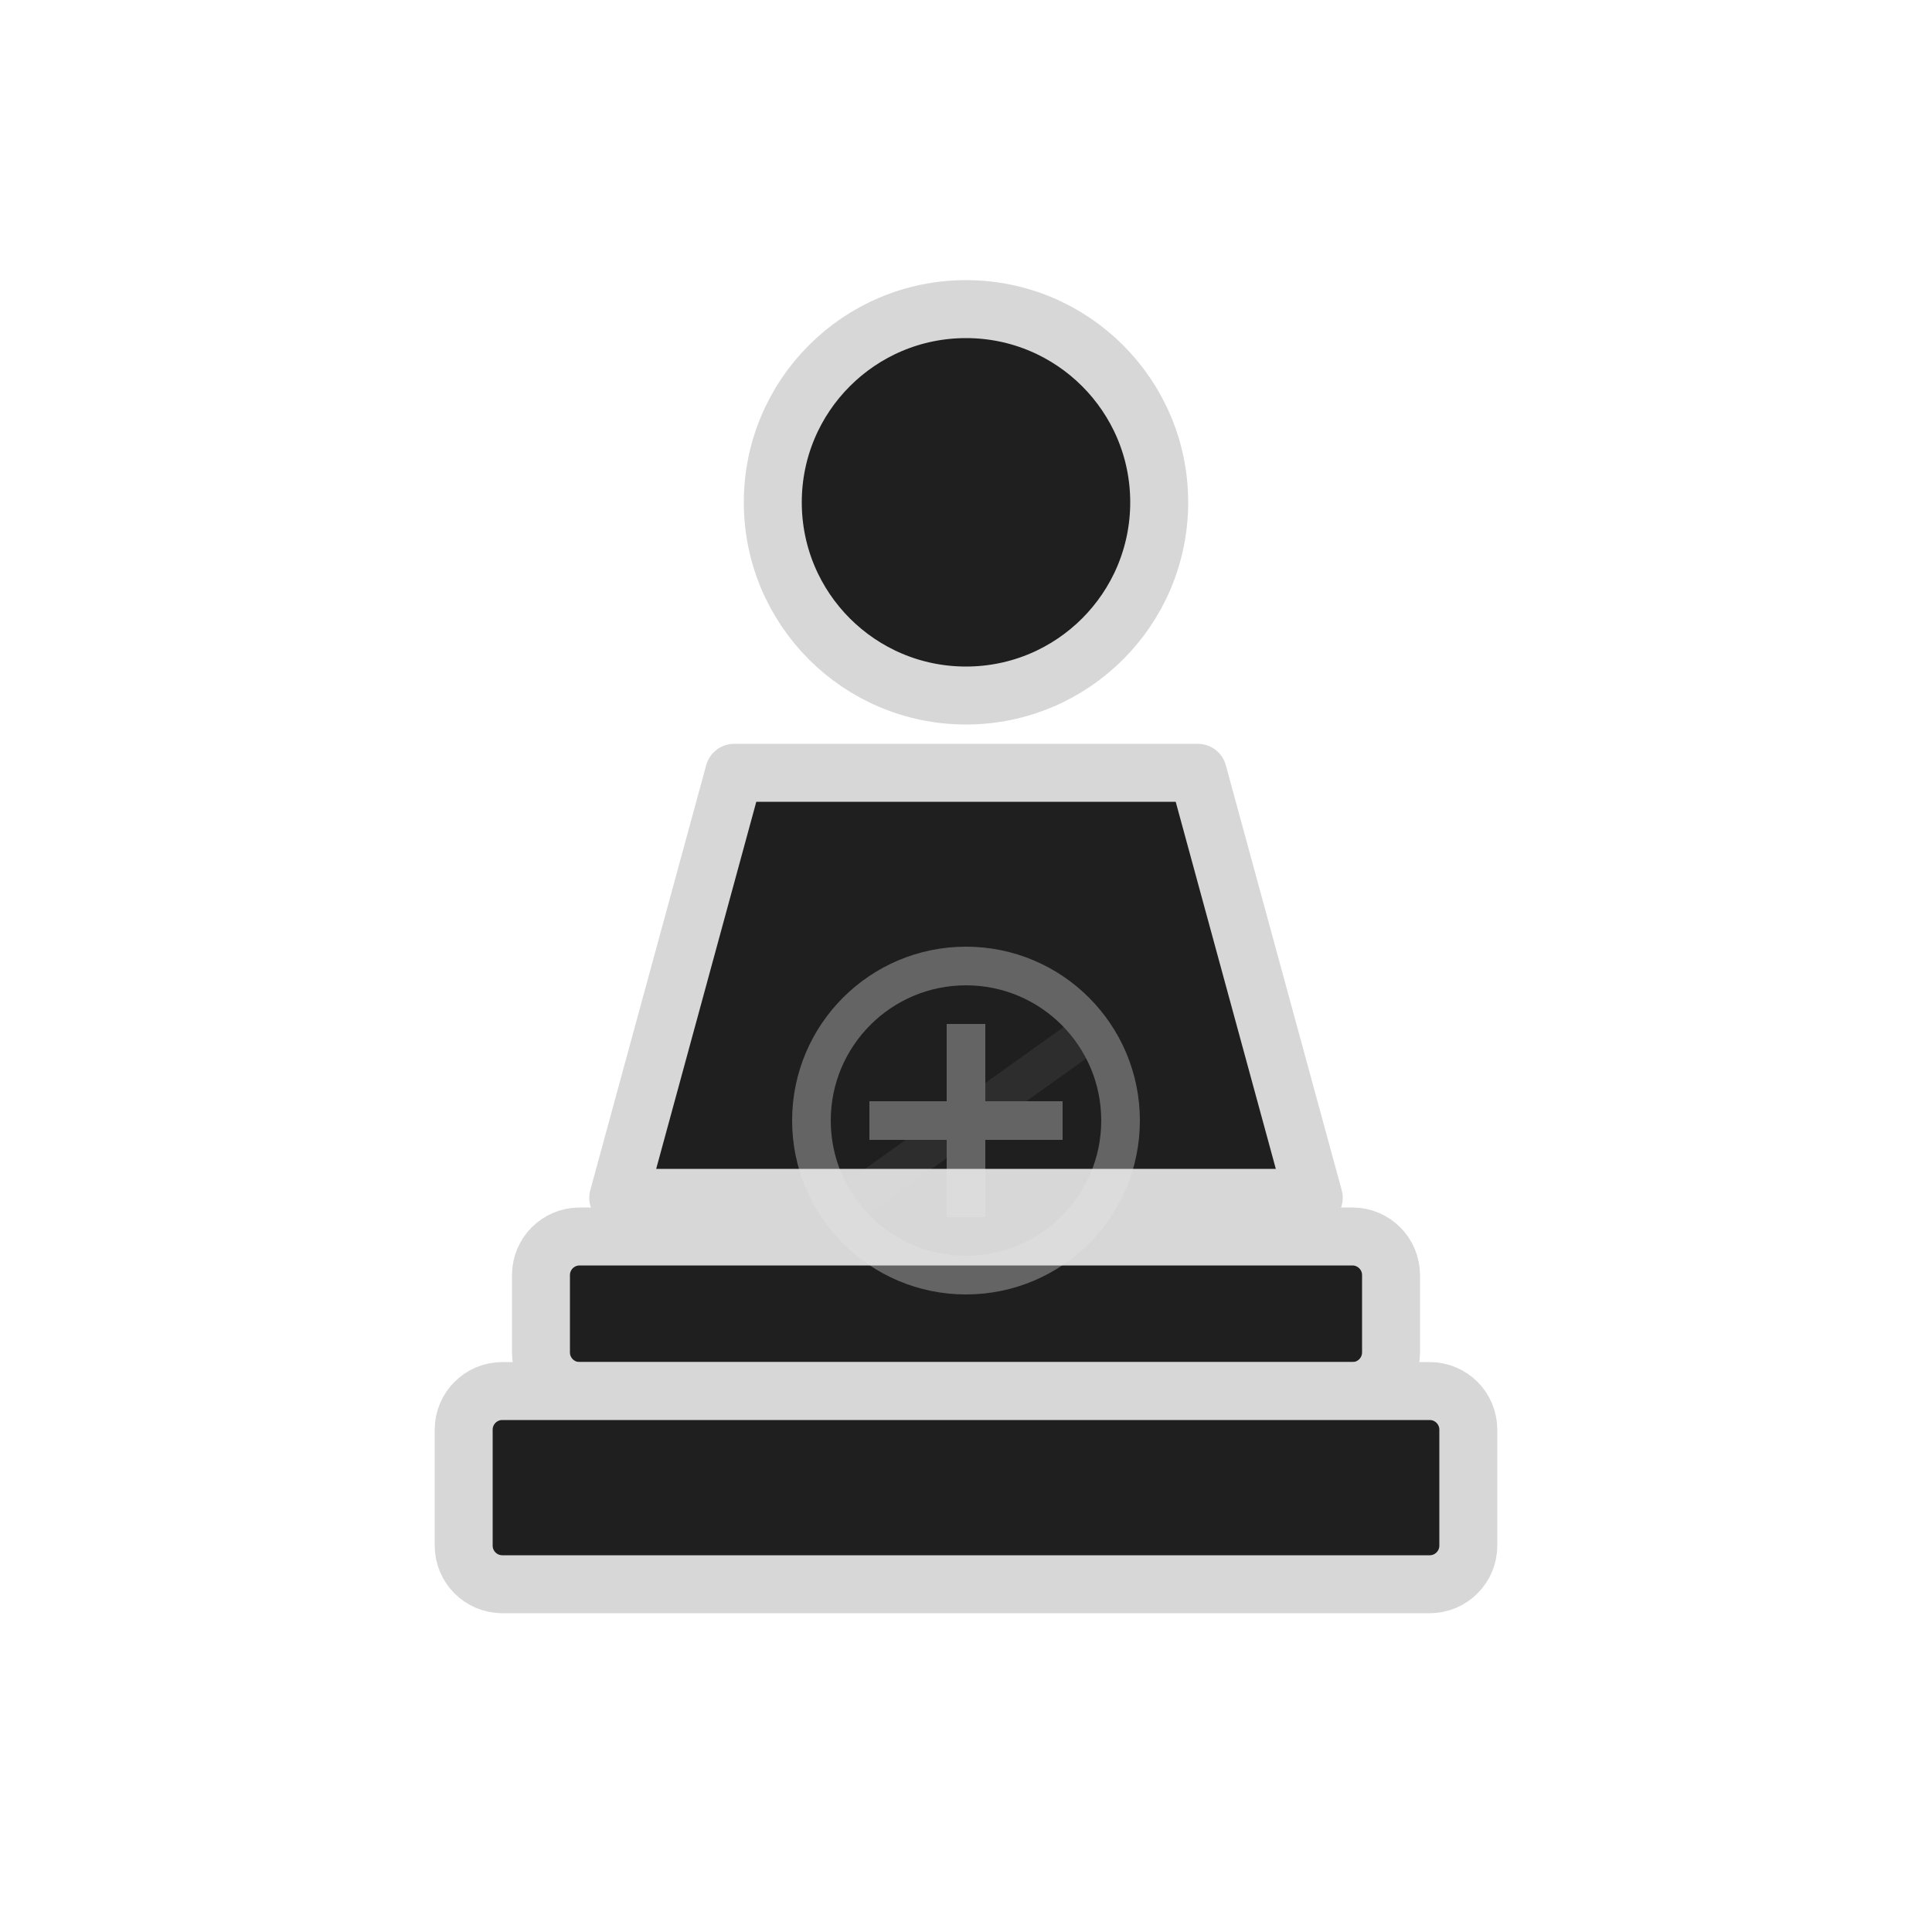
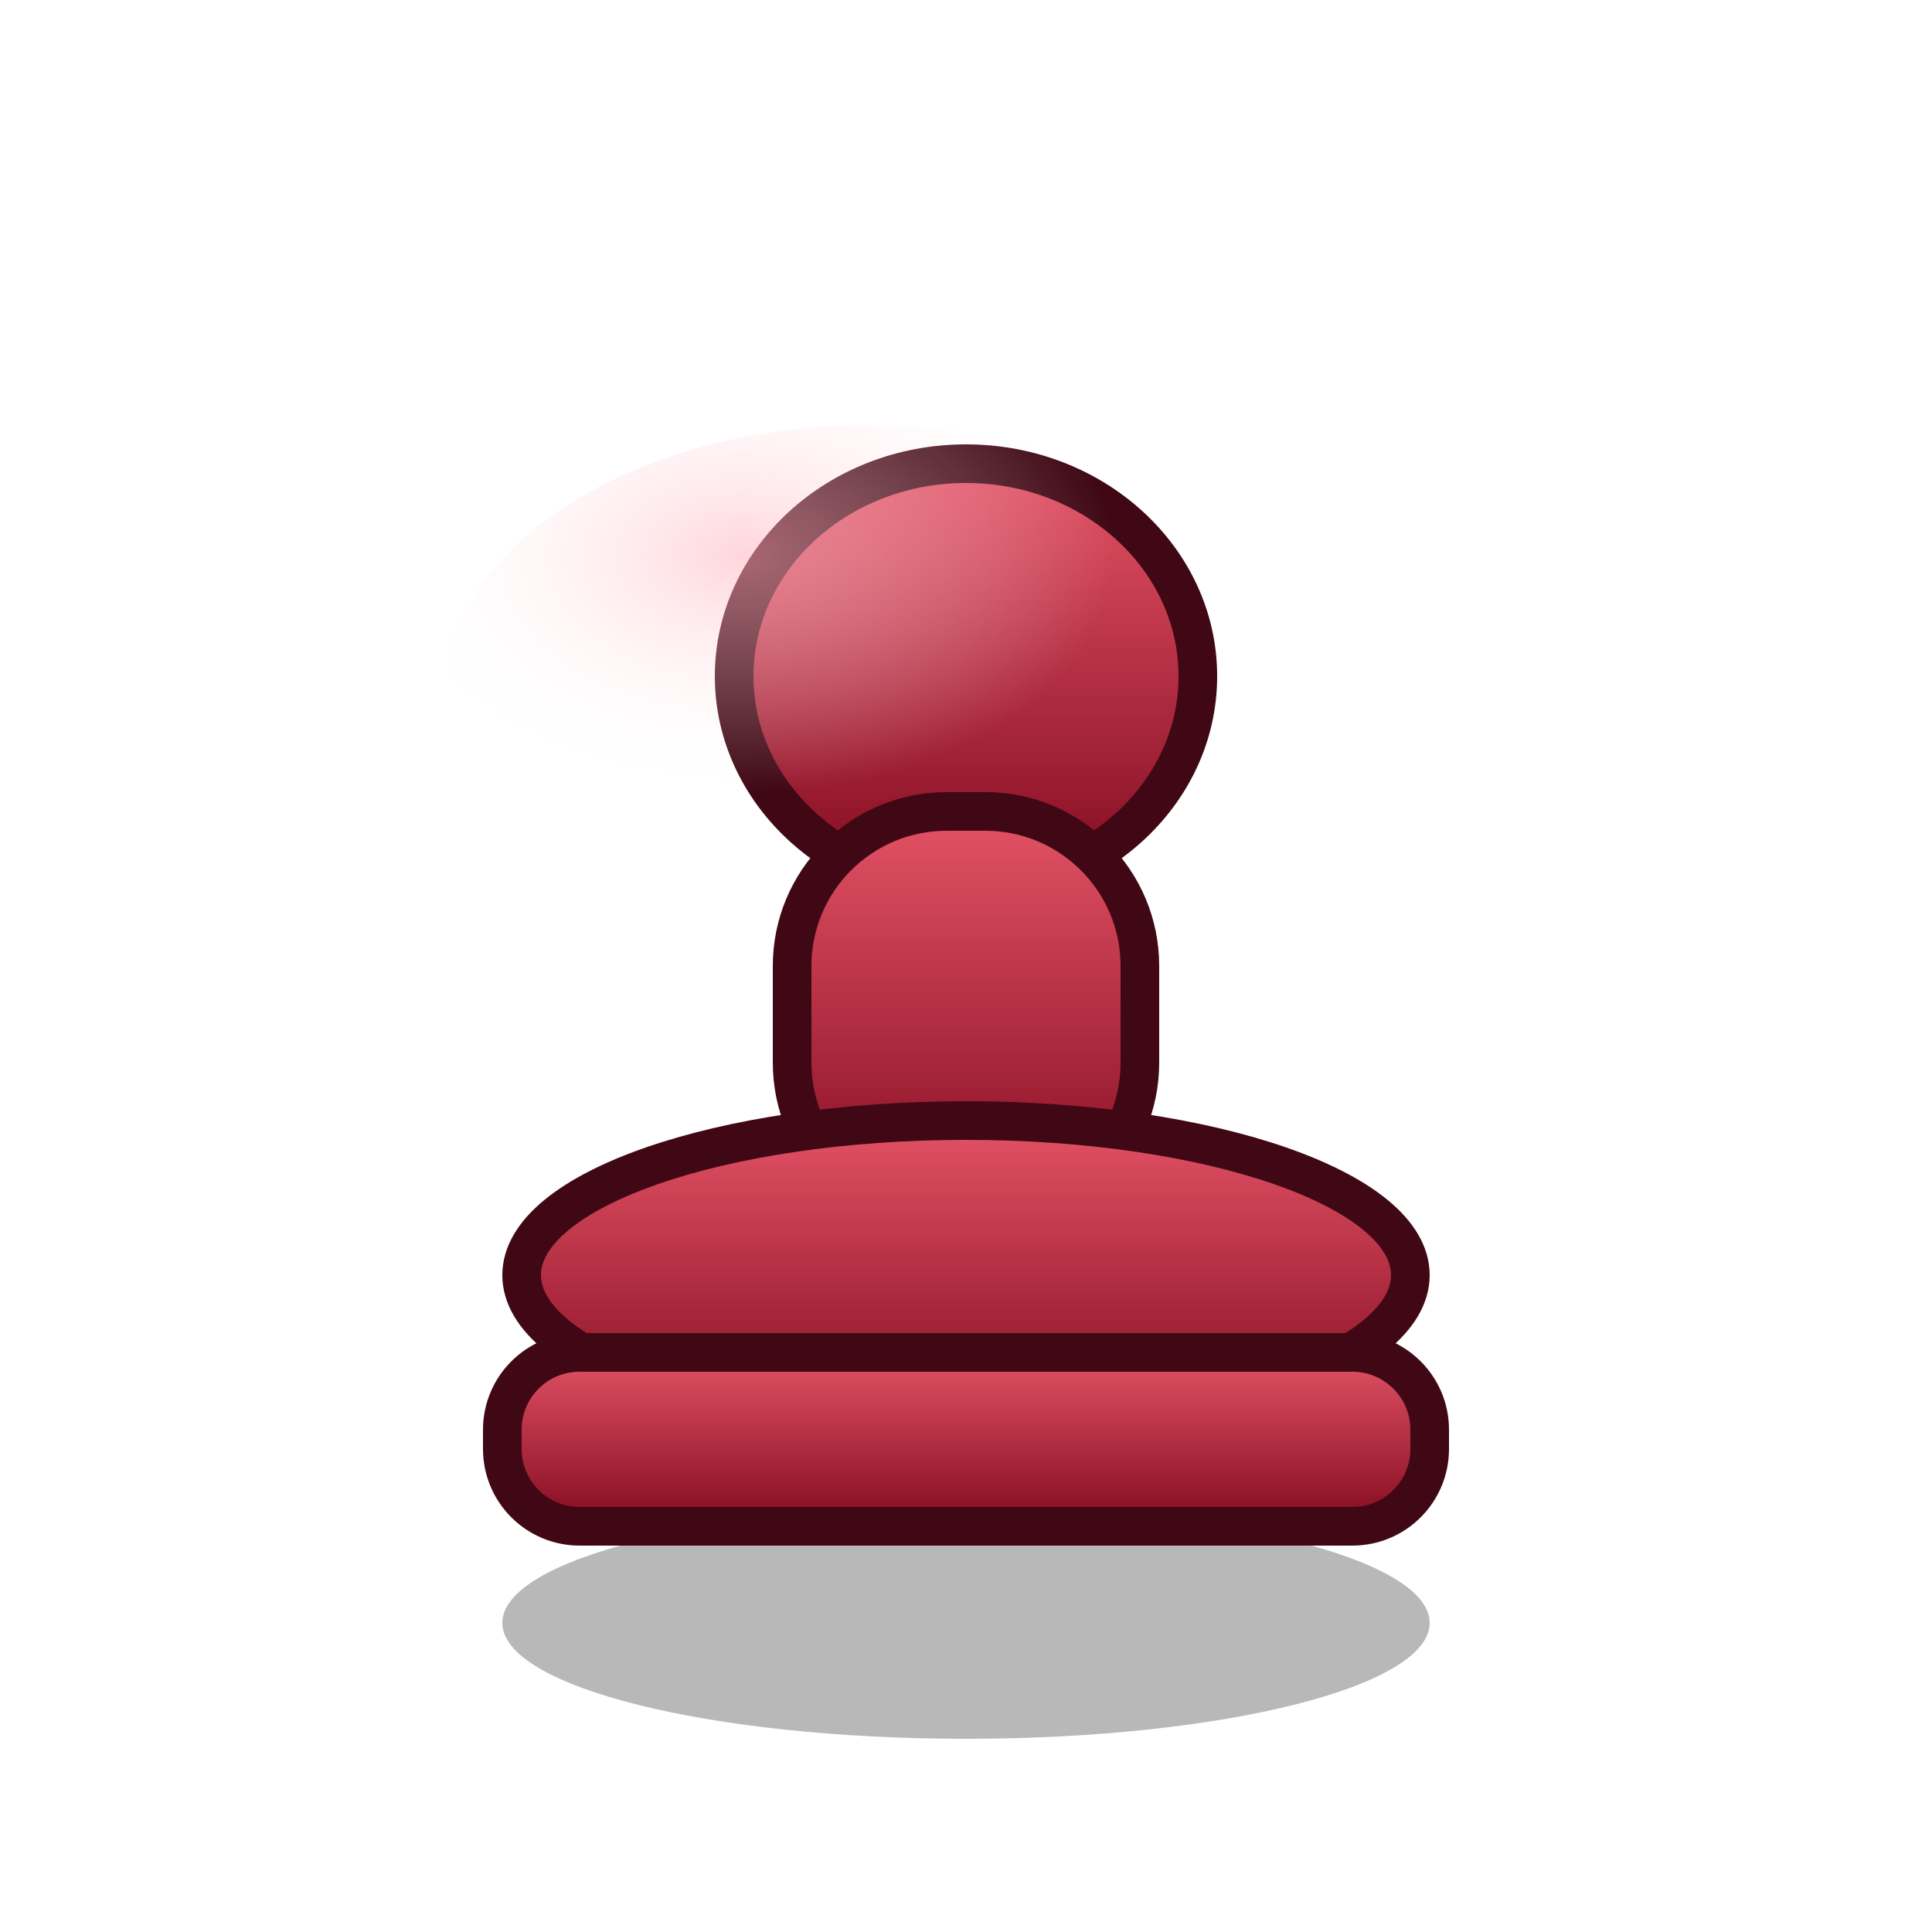
- <svg xmlns="http://www.w3.org/2000/svg" viewBox="0 0 100 100" role="img" aria-label="chess piece">
-   <g fill="#1f1f1f" stroke="#d7d7d7" stroke-width="3" stroke-linejoin="round" stroke-linecap="round">
-     <circle cx="50" cy="26" r="10" />
-     <path d="M38 40h24l6 22H32z" />
-     <rect x="28" y="64" width="44" height="8" rx="2" />
-     <rect x="24" y="72" width="52" height="10" rx="2" />
+ <svg xmlns="http://www.w3.org/2000/svg" viewBox="0 0 100 100" role="img" aria-label="OxbridgeRed p">
+   <defs>
+     <linearGradient id="g" x1="0" y1="0" x2="0" y2="1">
+       <stop offset="0%" stop-color="#e45366" />
+       <stop offset="100%" stop-color="#820a1f" />
+     </linearGradient>
+     <radialGradient id="h" cx="35%" cy="24%" r="44%">
+       <stop offset="0%" stop-color="rgba(255,180,190,0.55)" />
+       <stop offset="100%" stop-color="rgba(255,255,255,0)" />
+     </radialGradient>
+   </defs>
+   <ellipse cx="50" cy="84" rx="24" ry="6" fill="rgba(0,0,0,0.28)" />
+   <g fill="url(#g)" stroke="#3f0814" stroke-width="2" stroke-linejoin="round" stroke-linecap="round">
+     <ellipse cx="50" cy="35" rx="12" ry="11" />
+     <rect x="41" y="42" width="18" height="21" rx="8" />
+     <ellipse cx="50" cy="66" rx="23" ry="8" />
+     <rect x="26" y="70" width="48" height="9" rx="4" />
  </g>
-   <g stroke="#e6e6e6" stroke-width="2" opacity="0.35" fill="none">
-     <circle cx="50" cy="58" r="8" />
-     <path d="M45 58h10M50 53v10" />
-     <path d="M43 63l14-10" opacity="0.2" />
-   </g>
+   <ellipse cx="45" cy="36" rx="22" ry="14" fill="url(#h)" />
</svg>
